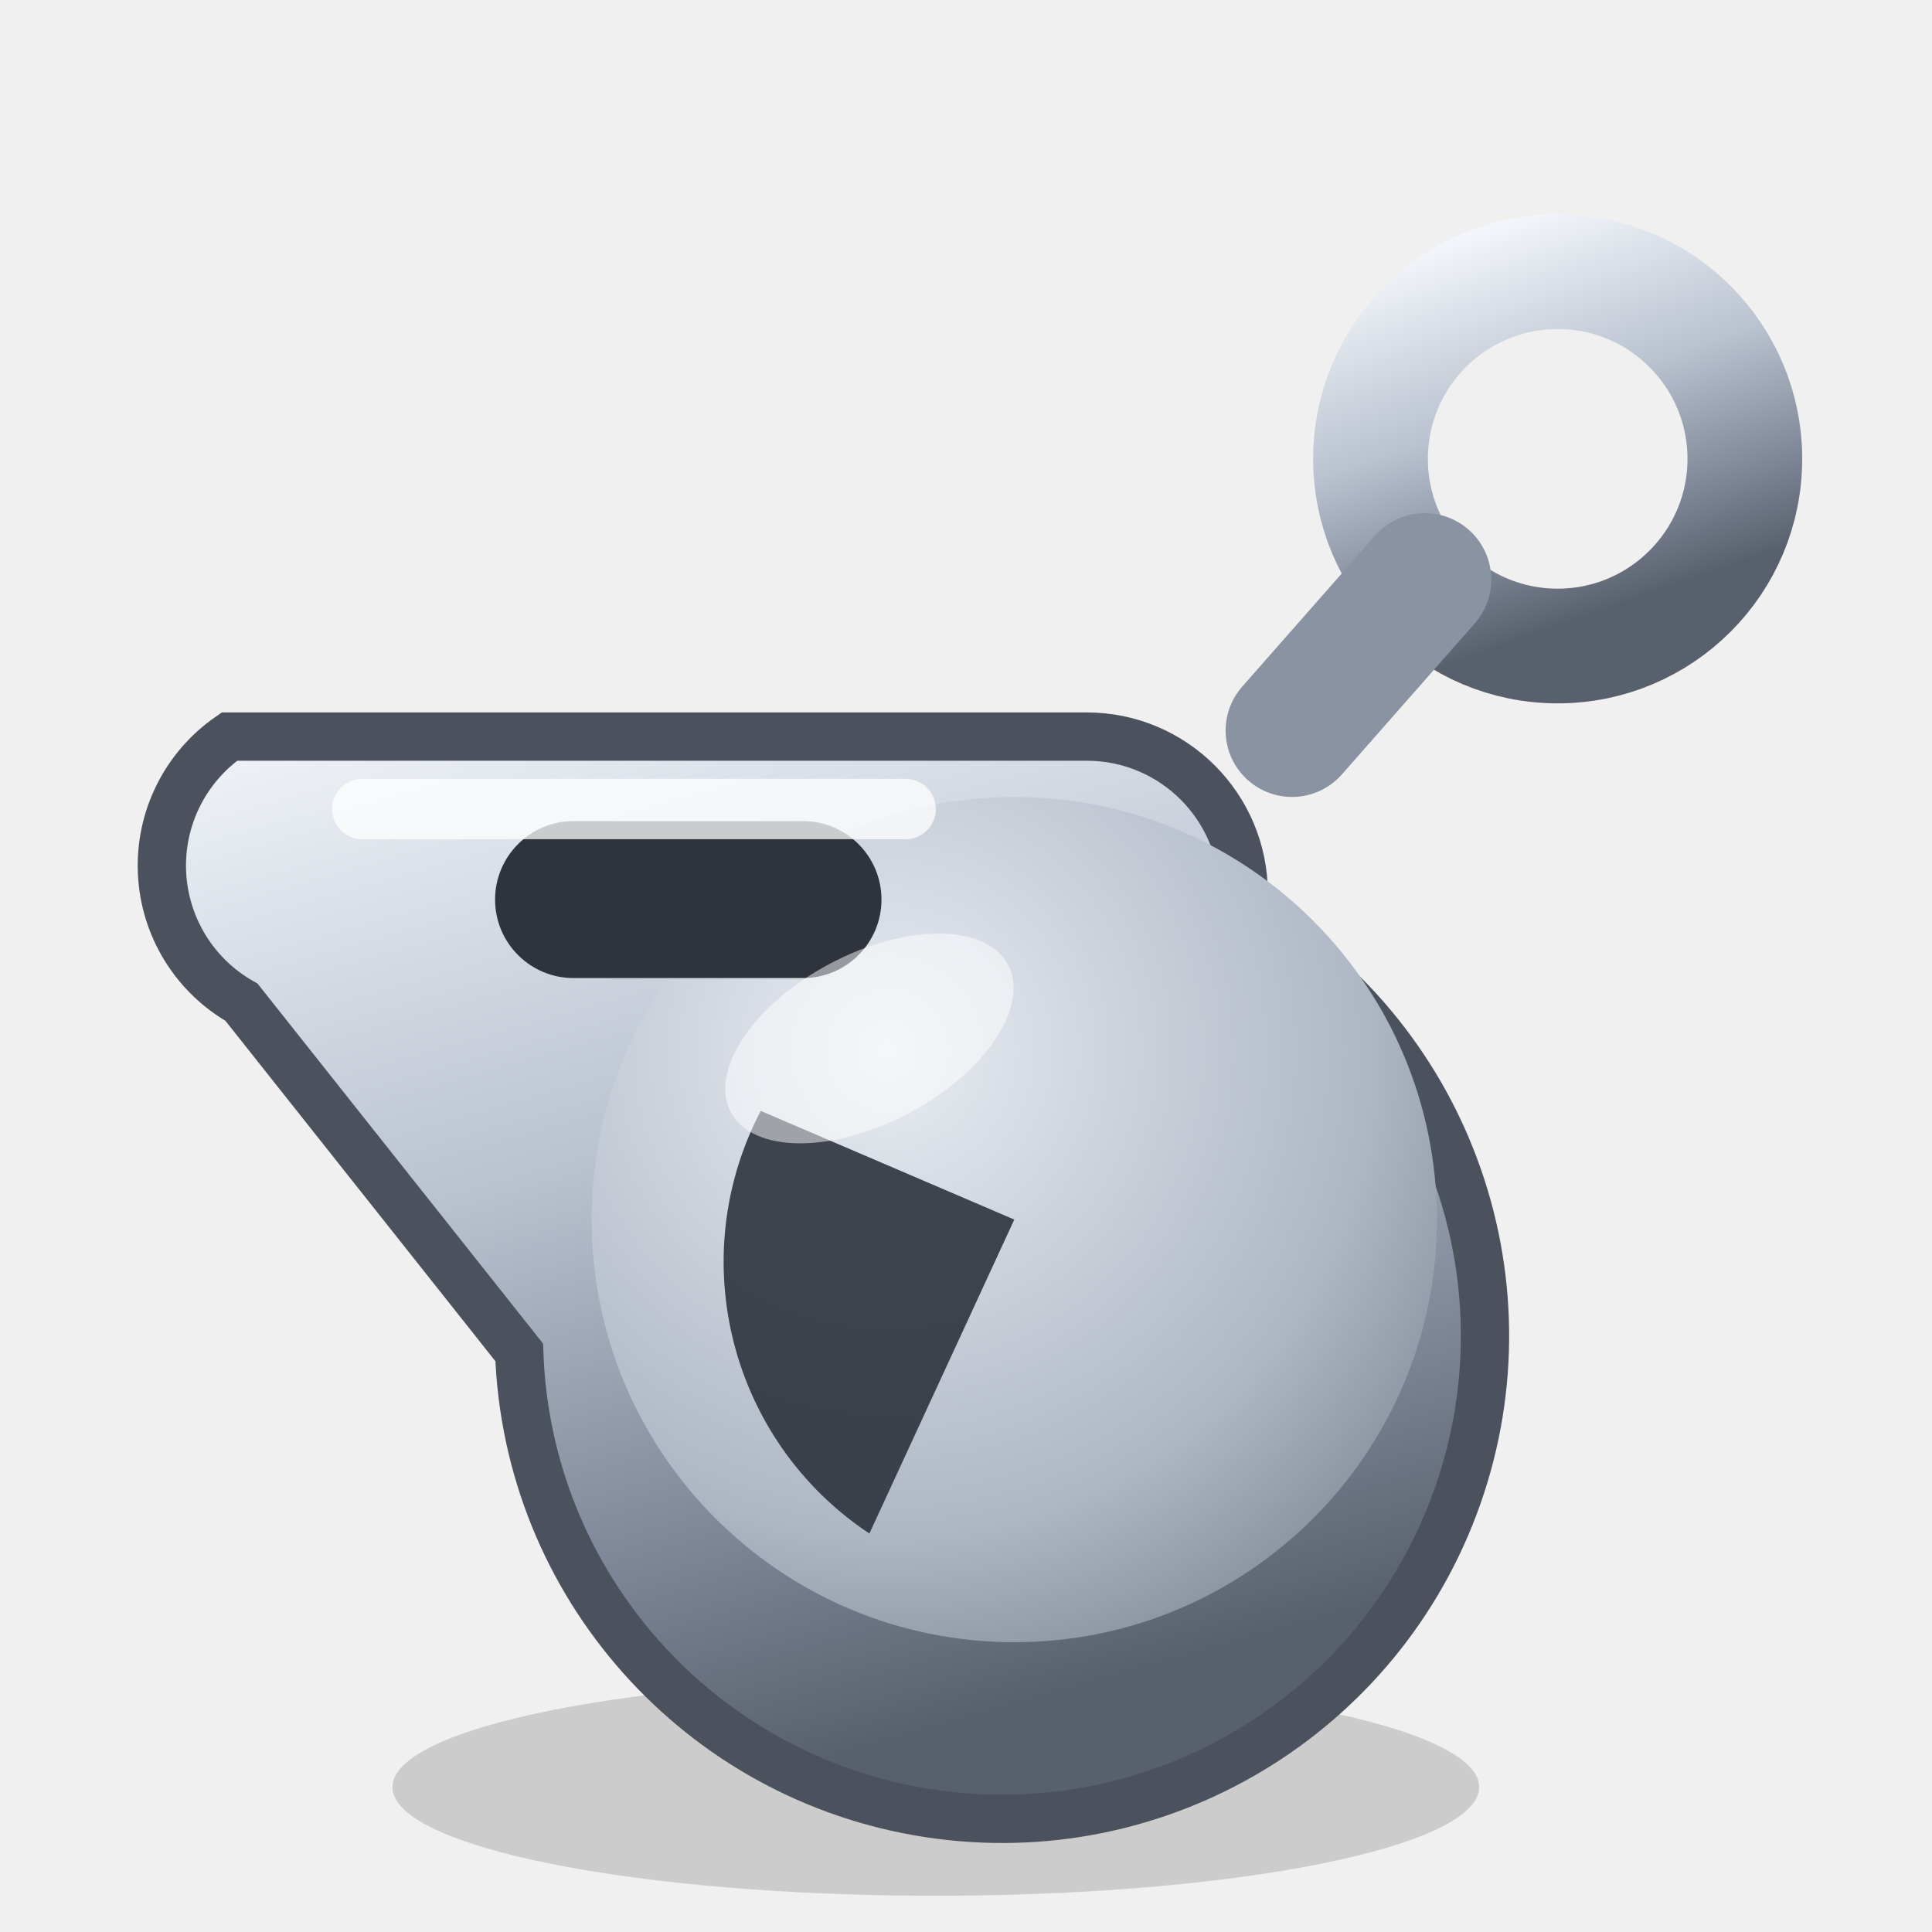
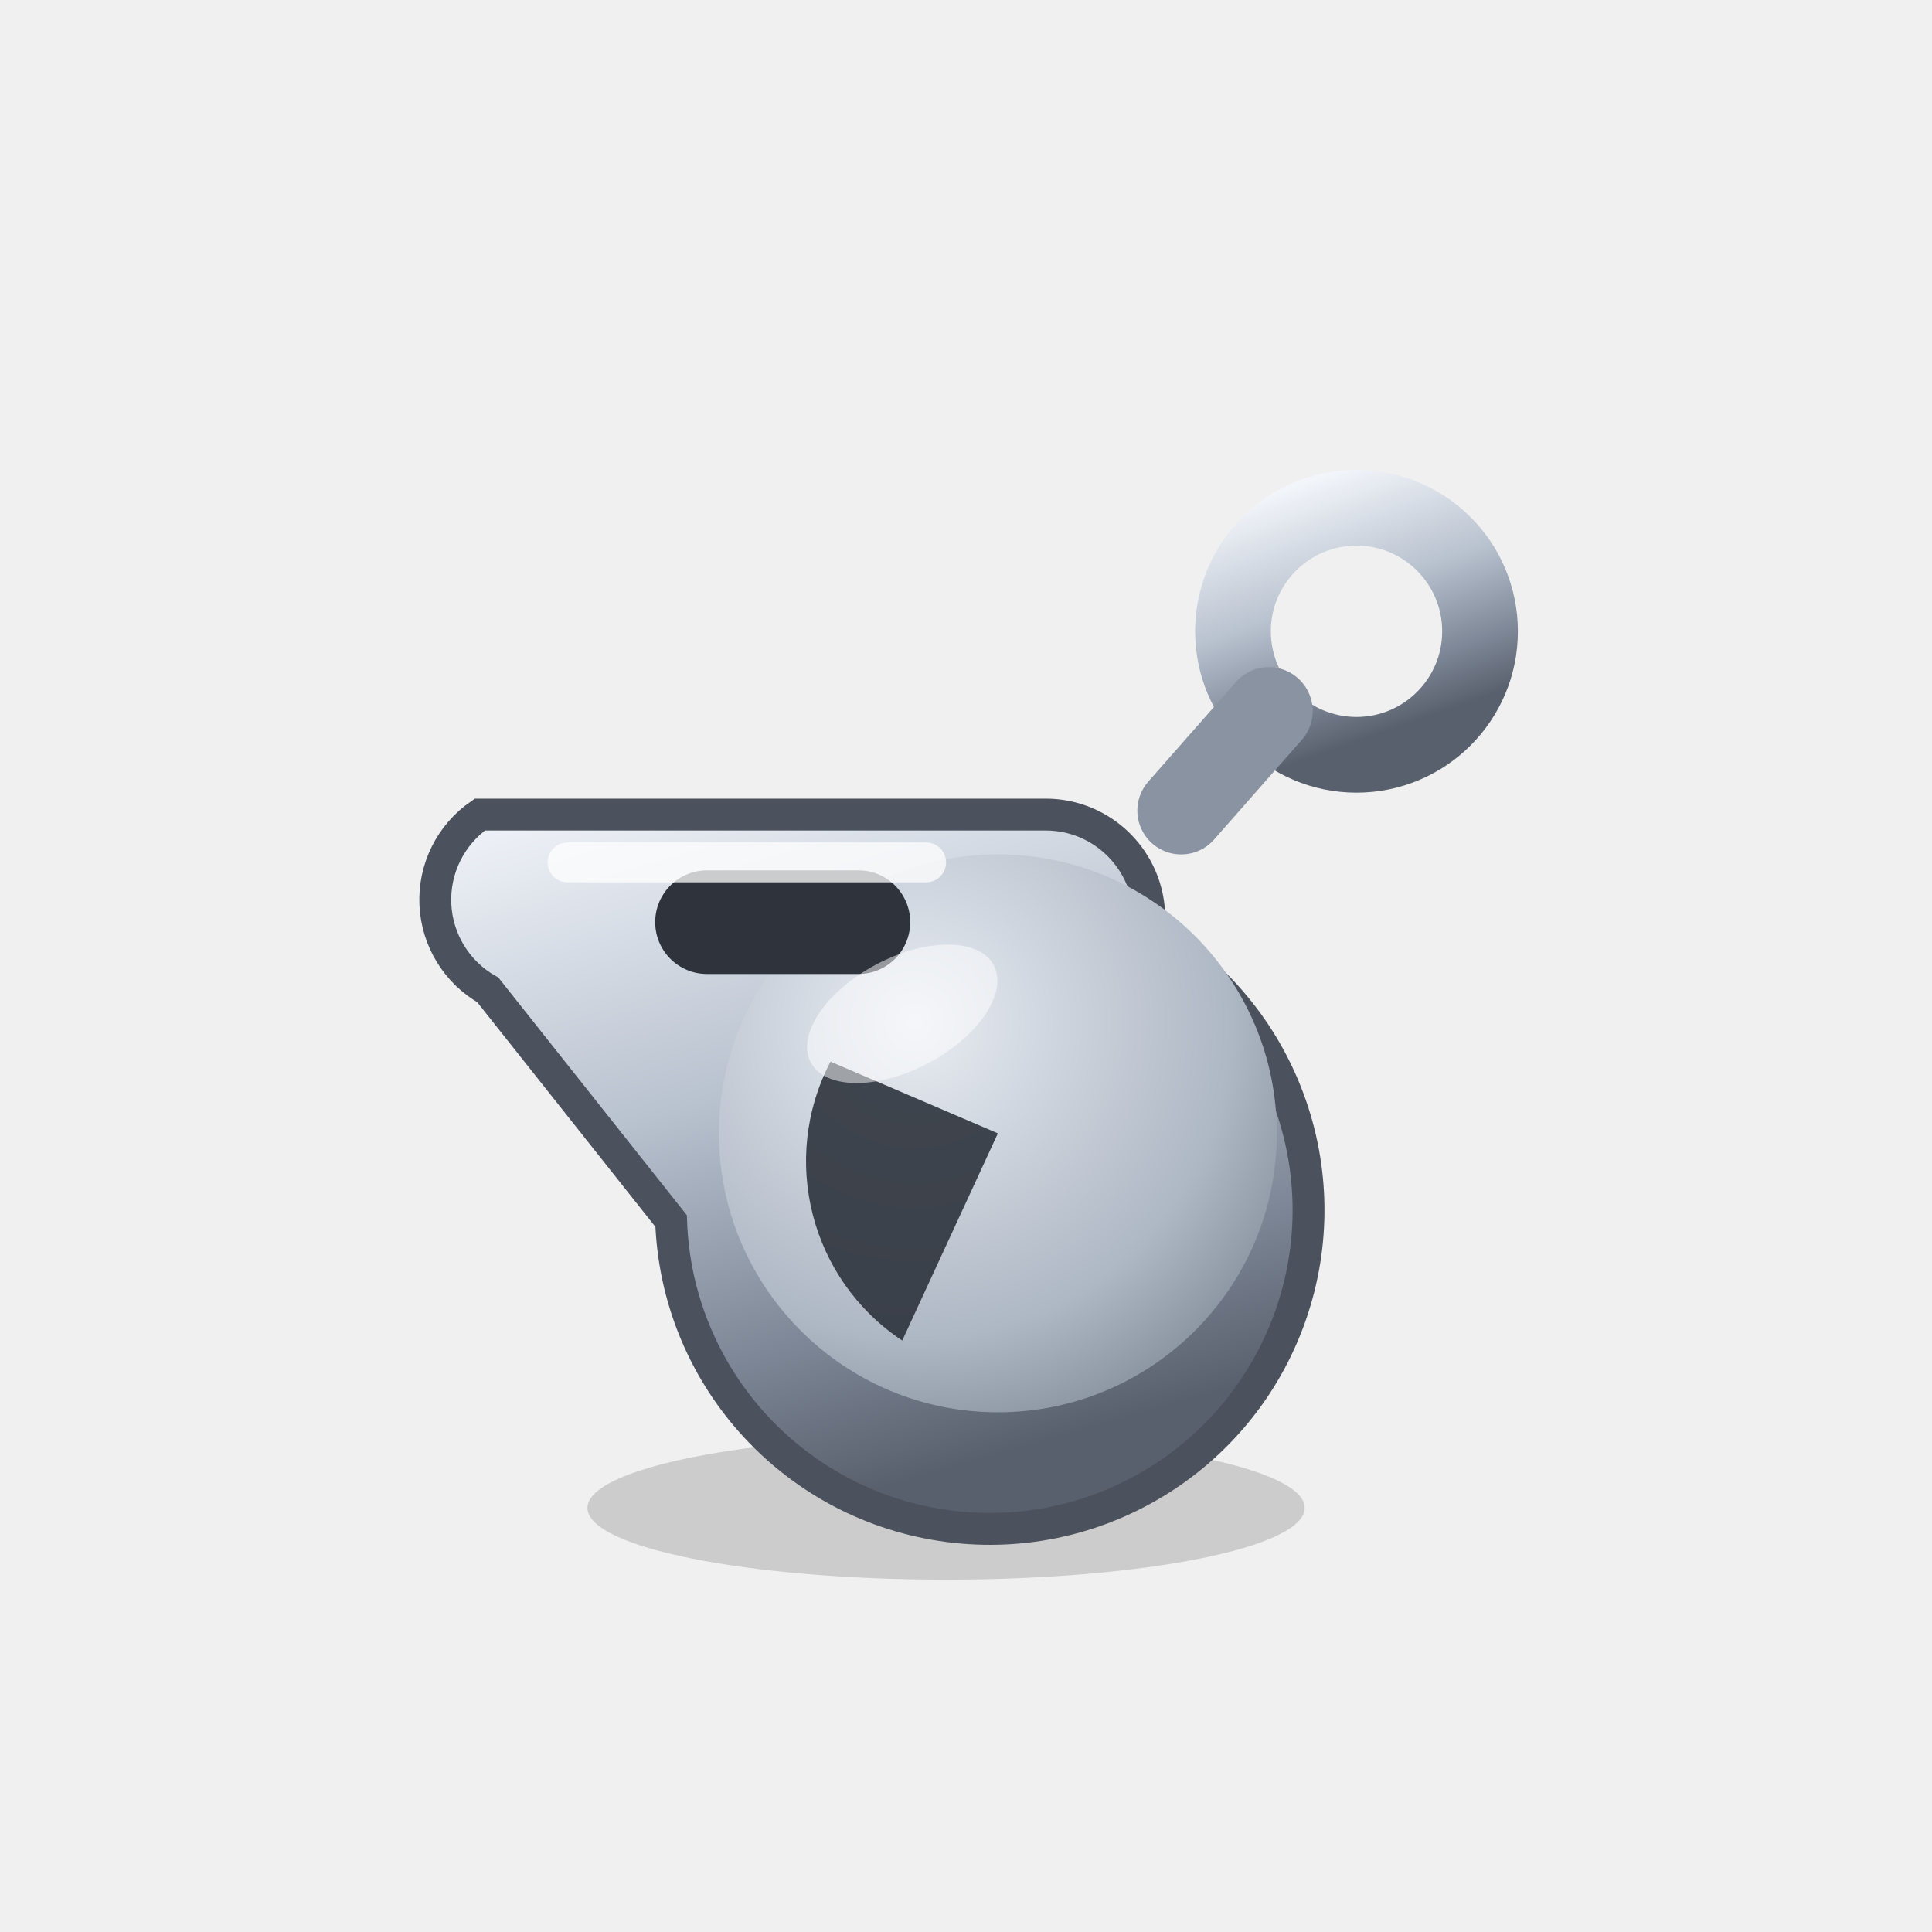
<svg xmlns="http://www.w3.org/2000/svg" width="32" height="32" viewBox="0 0 32 32">
  <defs>
    <linearGradient id="wSteel" x1="0" y1="0" x2="0.35" y2="1">
      <stop offset="0" stop-color="#F2F5FA" />
      <stop offset="0.45" stop-color="#B9C2CF" />
      <stop offset="0.8" stop-color="#7C8595" />
      <stop offset="1" stop-color="#59606d" />
    </linearGradient>
    <radialGradient id="wCham" cx="0.35" cy="0.3" r="0.95">
      <stop offset="0" stop-color="#E9EDF3" />
      <stop offset="0.6" stop-color="#AEB7C4" />
      <stop offset="1" stop-color="#6A7280" />
    </radialGradient>
  </defs>
-   <ellipse cx="15.5" cy="29.6" rx="9" ry="1.8" fill="#000000" opacity="0.15" />
-   <circle cx="25.8" cy="7.6" r="3.1" fill="none" stroke="url(#wSteel)" stroke-width="1.9" />
-   <path d="M23.6 9.6 L21.4 12.1" stroke="#8A93A1" stroke-width="2.2" stroke-linecap="round" />
-   <path d="M3.8 12.2 H18 A2.6 2.6 0 0 1 20.6 14.8 V15.2 A8 8 0 1 1 8.6 22.4 L4 16.6 A2.6 2.6 0 0 1 3.8 12.2 Z" fill="url(#wSteel)" stroke="#4C525D" stroke-width="0.8" />
-   <circle cx="16.8" cy="20.2" r="7" fill="url(#wCham)" />
-   <rect x="8.2" y="13.6" width="6.4" height="2.6" rx="1.3" fill="#2E333C" />
-   <path d="M12.6 18.4 A5.4 5.4 0 0 0 14.4 25.4 L16.8 20.2 Z" fill="#2E333C" opacity="0.9" />
-   <path d="M6 13.4 H15" stroke="#FFFFFF" stroke-width="1" stroke-linecap="round" opacity="0.75" />
-   <ellipse cx="14.4" cy="17.2" rx="2.6" ry="1.4" fill="#FFFFFF" opacity="0.5" transform="rotate(-28 14.4 17.2)" />
+   <g transform="translate(16 16) scale(0.66) translate(-16 -16)">
+     <ellipse cx="15.5" cy="29.6" rx="9" ry="1.8" fill="#000000" opacity="0.15" />
+     <circle cx="25.8" cy="7.6" r="3.1" fill="none" stroke="url(#wSteel)" stroke-width="1.9" />
+     <path d="M23.6 9.6 L21.4 12.1" stroke="#8A93A1" stroke-width="2.2" stroke-linecap="round" />
+     <path d="M3.8 12.2 H18 A2.6 2.6 0 0 1 20.6 14.8 V15.2 A8 8 0 1 1 8.6 22.4 L4 16.6 A2.6 2.6 0 0 1 3.8 12.2 Z" fill="url(#wSteel)" stroke="#4C525D" stroke-width="0.8" />
+     <circle cx="16.8" cy="20.2" r="7" fill="url(#wCham)" />
+     <rect x="8.2" y="13.6" width="6.4" height="2.6" rx="1.3" fill="#2E333C" />
+     <path d="M12.6 18.4 A5.4 5.4 0 0 0 14.4 25.4 L16.8 20.2 Z" fill="#2E333C" opacity="0.9" />
+     <path d="M6 13.4 H15" stroke="#FFFFFF" stroke-width="1" stroke-linecap="round" opacity="0.75" />
+     <ellipse cx="14.4" cy="17.2" rx="2.6" ry="1.4" fill="#FFFFFF" opacity="0.5" transform="rotate(-28 14.4 17.2)" />
+   </g>
</svg>
